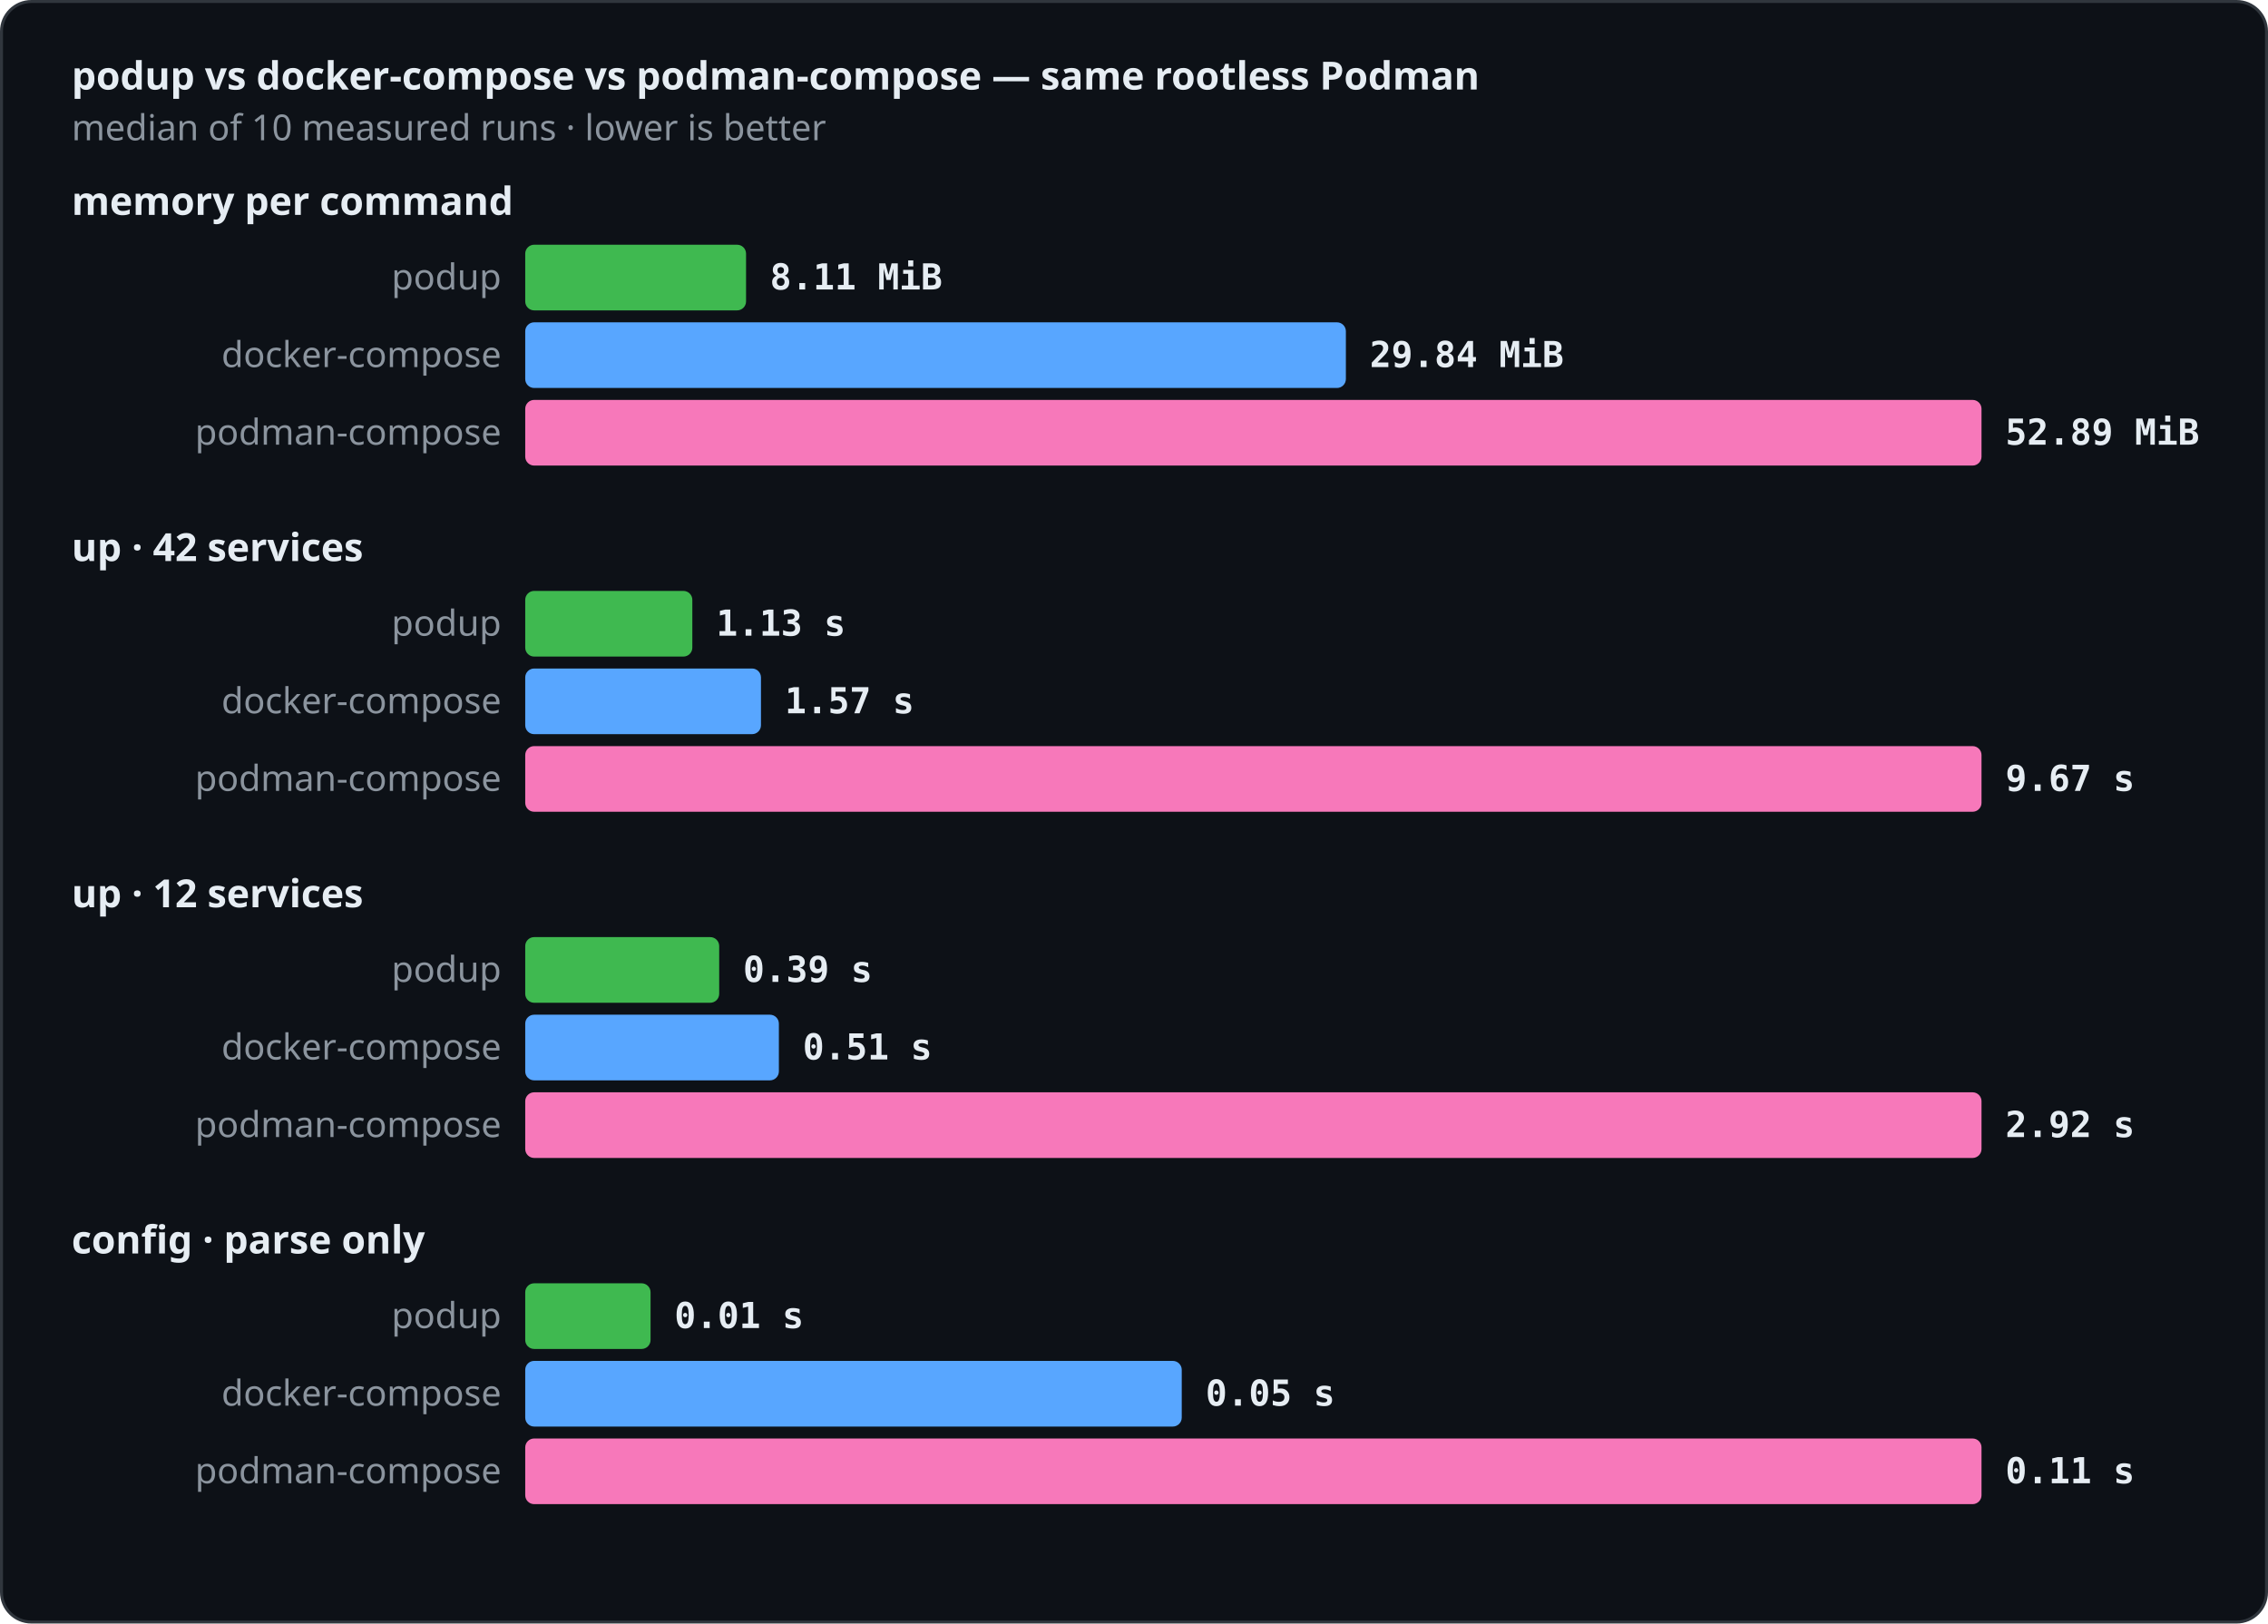
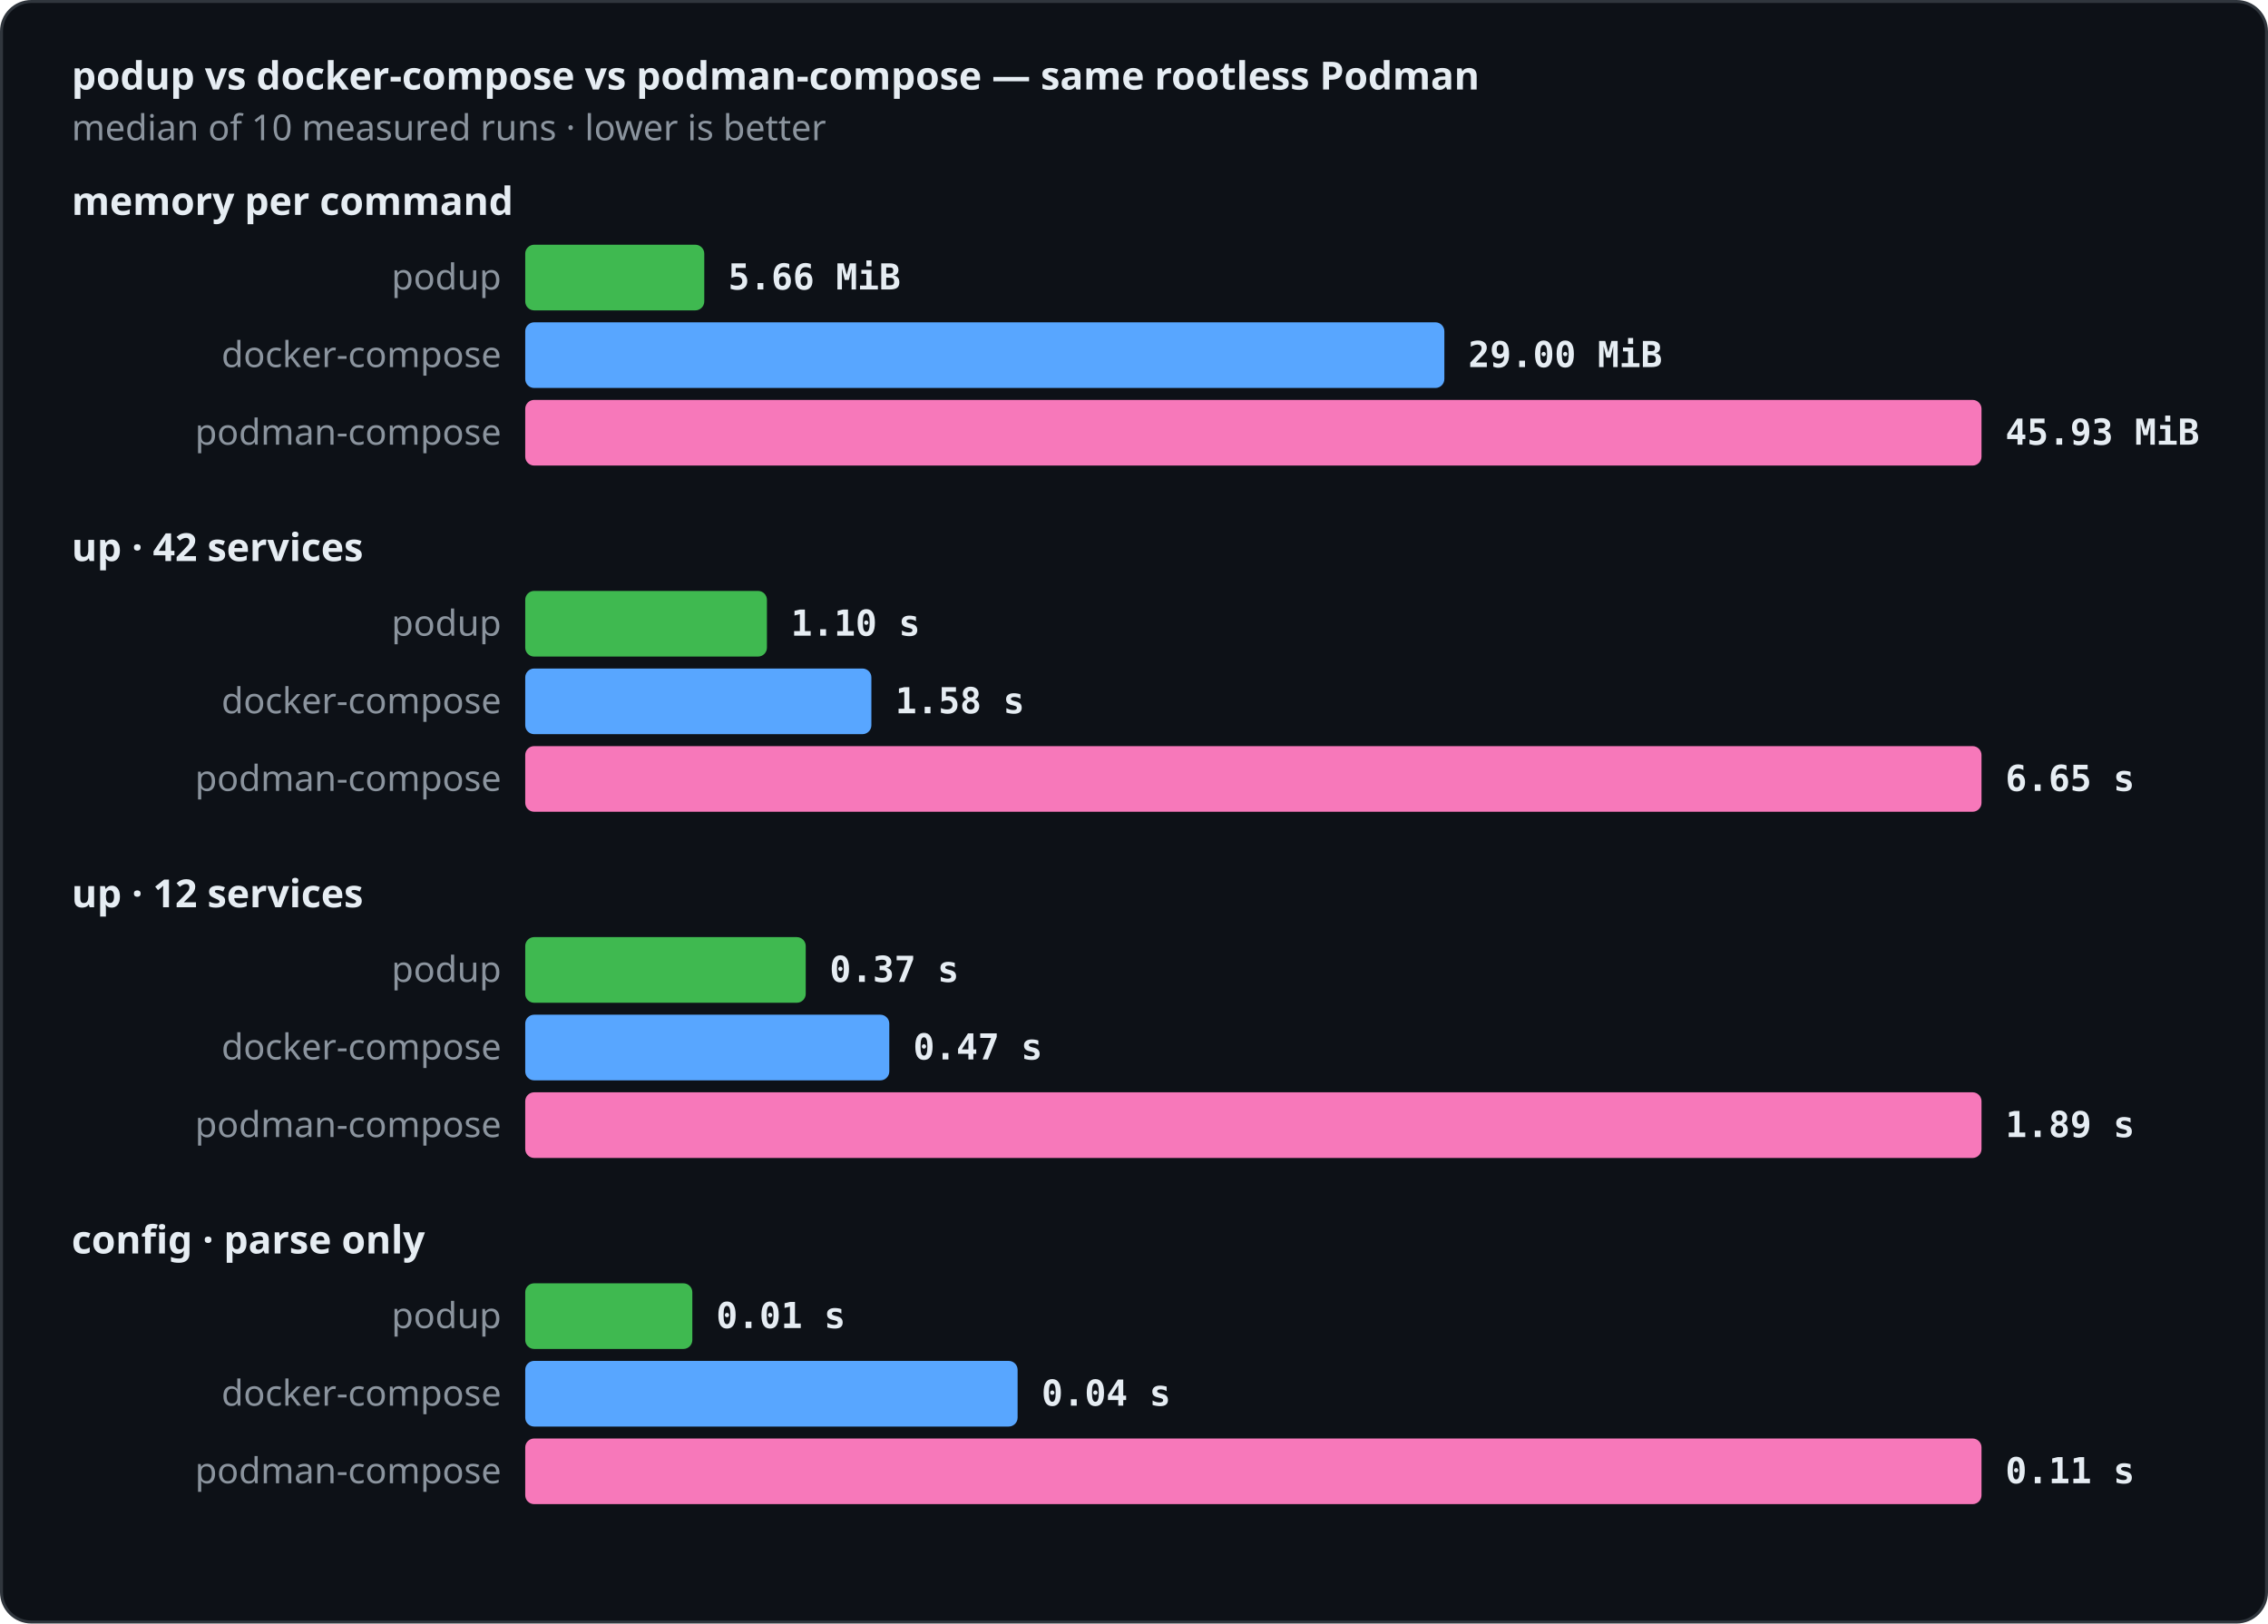
<svg xmlns="http://www.w3.org/2000/svg" viewBox="0 0 760 544" width="760" role="img" aria-label="podup benchmark chart: podup leads every measured scenario in both memory and latency">
  <style>
    .card { fill:#0d1117; stroke:#30363d; }
    .t { fill:#e6edf3; font:600 13px ui-sans-serif,system-ui,sans-serif; }
    .l { fill:#8b949e; font:12px ui-sans-serif,system-ui,sans-serif; }
    .v { fill:#e6edf3; font:600 12px ui-monospace,monospace; }
  </style>
  <rect class="card" x="0.5" y="0.5" width="759" height="543" rx="10" />
  <text class="t" x="24" y="30">podup vs docker-compose vs podman-compose — same rootless Podman</text>
  <text class="l" x="24" y="47">median of 10 measured runs · lower is better</text>
  <text class="t" x="24" y="72">memory per command</text>
  <text class="l" x="168" y="97" text-anchor="end">podup</text>
-   <rect x="176" y="82" width="74" height="22" rx="3" fill="#3fb950" />
-   <text class="v" x="258" y="97">8.11 MiB</text>
+   <rect x="176" y="82" width="60" height="22" rx="3" fill="#3fb950" />
+   <text class="v" x="244" y="97">5.66 MiB</text>
  <text class="l" x="168" y="123" text-anchor="end">docker-compose</text>
-   <rect x="176" y="108" width="275" height="22" rx="3" fill="#58a6ff" />
-   <text class="v" x="459" y="123">29.84 MiB</text>
+   <rect x="176" y="108" width="308" height="22" rx="3" fill="#58a6ff" />
+   <text class="v" x="492" y="123">29.00 MiB</text>
  <text class="l" x="168" y="149" text-anchor="end">podman-compose</text>
  <rect x="176" y="134" width="488" height="22" rx="3" fill="#f778ba" />
-   <text class="v" x="672" y="149">52.89 MiB</text>
+   <text class="v" x="672" y="149">45.93 MiB</text>
  <text class="t" x="24" y="188">up · 42 services</text>
  <text class="l" x="168" y="213" text-anchor="end">podup</text>
-   <rect x="176" y="198" width="56" height="22" rx="3" fill="#3fb950" />
-   <text class="v" x="240" y="213">1.13 s</text>
+   <rect x="176" y="198" width="81" height="22" rx="3" fill="#3fb950" />
+   <text class="v" x="265" y="213">1.10 s</text>
  <text class="l" x="168" y="239" text-anchor="end">docker-compose</text>
-   <rect x="176" y="224" width="79" height="22" rx="3" fill="#58a6ff" />
-   <text class="v" x="263" y="239">1.57 s</text>
+   <rect x="176" y="224" width="116" height="22" rx="3" fill="#58a6ff" />
+   <text class="v" x="300" y="239">1.58 s</text>
  <text class="l" x="168" y="265" text-anchor="end">podman-compose</text>
  <rect x="176" y="250" width="488" height="22" rx="3" fill="#f778ba" />
-   <text class="v" x="672" y="265">9.67 s</text>
+   <text class="v" x="672" y="265">6.65 s</text>
  <text class="t" x="24" y="304">up · 12 services</text>
  <text class="l" x="168" y="329" text-anchor="end">podup</text>
-   <rect x="176" y="314" width="65" height="22" rx="3" fill="#3fb950" />
-   <text class="v" x="249" y="329">0.39 s</text>
+   <rect x="176" y="314" width="94" height="22" rx="3" fill="#3fb950" />
+   <text class="v" x="278" y="329">0.37 s</text>
  <text class="l" x="168" y="355" text-anchor="end">docker-compose</text>
-   <rect x="176" y="340" width="85" height="22" rx="3" fill="#58a6ff" />
-   <text class="v" x="269" y="355">0.51 s</text>
+   <rect x="176" y="340" width="122" height="22" rx="3" fill="#58a6ff" />
+   <text class="v" x="306" y="355">0.47 s</text>
  <text class="l" x="168" y="381" text-anchor="end">podman-compose</text>
  <rect x="176" y="366" width="488" height="22" rx="3" fill="#f778ba" />
-   <text class="v" x="672" y="381">2.92 s</text>
+   <text class="v" x="672" y="381">1.89 s</text>
  <text class="t" x="24" y="420">config · parse only</text>
  <text class="l" x="168" y="445" text-anchor="end">podup</text>
-   <rect x="176" y="430" width="42" height="22" rx="3" fill="#3fb950" />
-   <text class="v" x="226" y="445">0.01 s</text>
+   <rect x="176" y="430" width="56" height="22" rx="3" fill="#3fb950" />
+   <text class="v" x="240" y="445">0.01 s</text>
  <text class="l" x="168" y="471" text-anchor="end">docker-compose</text>
-   <rect x="176" y="456" width="220" height="22" rx="3" fill="#58a6ff" />
-   <text class="v" x="404" y="471">0.05 s</text>
+   <rect x="176" y="456" width="165" height="22" rx="3" fill="#58a6ff" />
+   <text class="v" x="349" y="471">0.04 s</text>
  <text class="l" x="168" y="497" text-anchor="end">podman-compose</text>
  <rect x="176" y="482" width="488" height="22" rx="3" fill="#f778ba" />
  <text class="v" x="672" y="497">0.11 s</text>
</svg>
